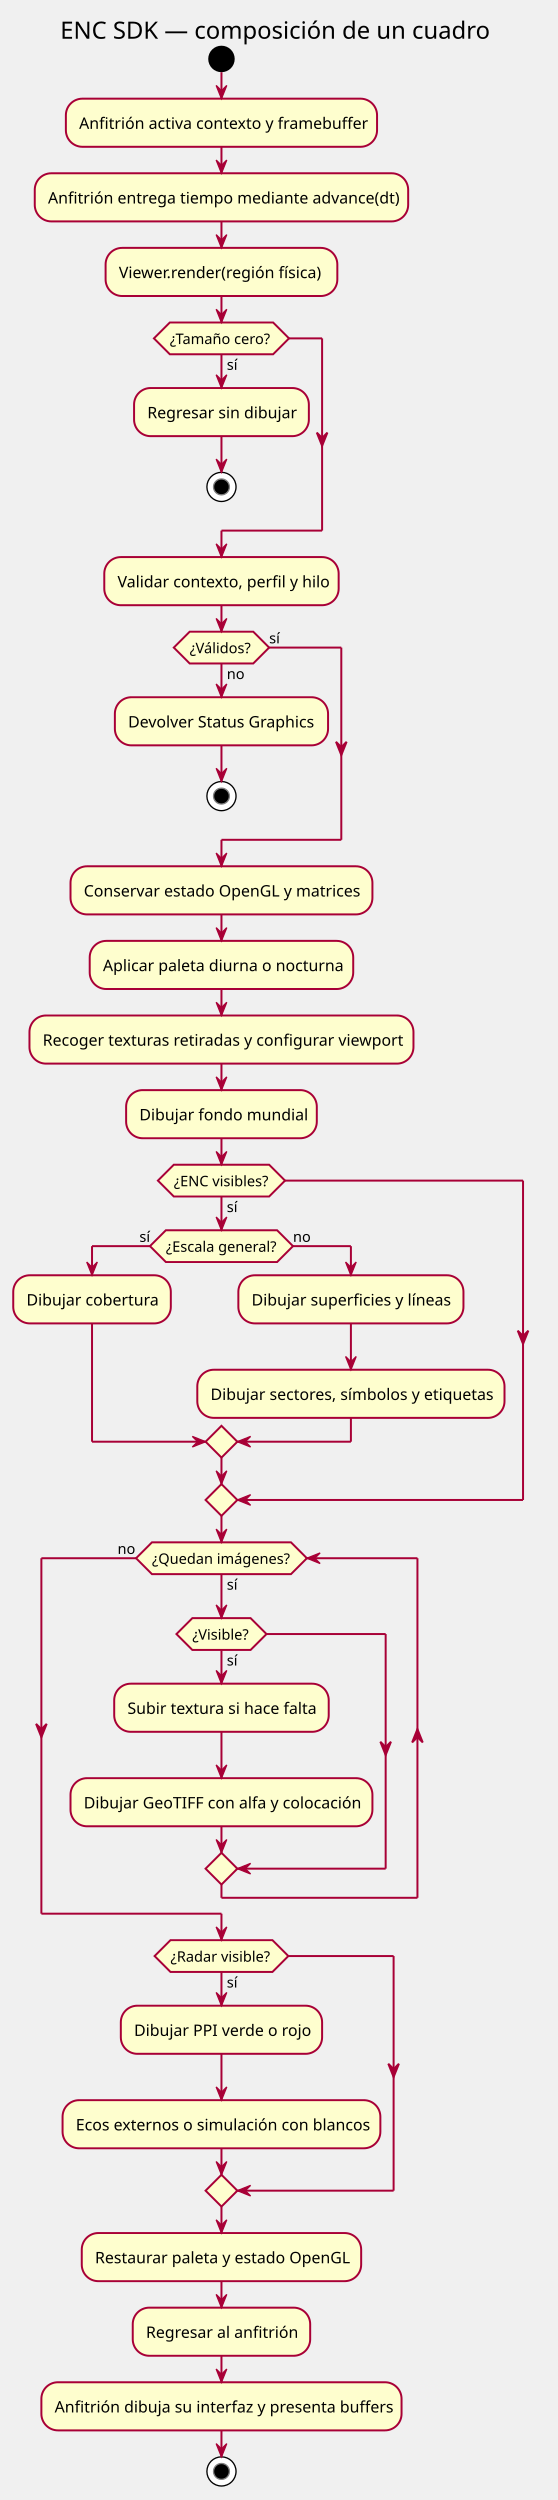
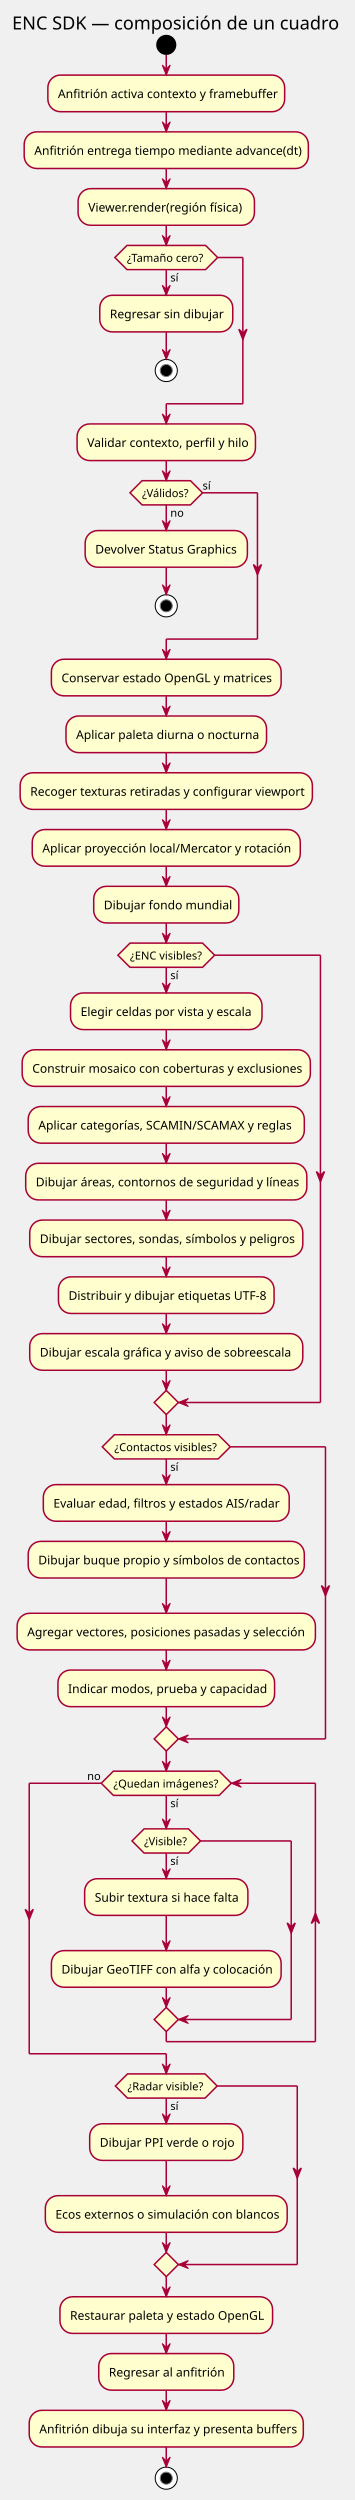
- <svg xmlns="http://www.w3.org/2000/svg" contentScriptType="application/ecmascript" contentStyleType="text/css" height="1888px" preserveAspectRatio="none" style="width:421px;height:1888px;" version="1.1" viewBox="0 0 421 1888" width="421px" zoomAndPan="magnify">
+ <svg xmlns="http://www.w3.org/2000/svg" contentScriptType="application/ecmascript" contentStyleType="text/css" height="2481px" preserveAspectRatio="none" style="width:352px;height:2481px;" version="1.1" viewBox="0 0 352 2481" width="352px" zoomAndPan="magnify">
  <defs />
  <g>
-     <text fill="#000000" font-family="sans-serif" font-size="18" lengthAdjust="spacingAndGlyphs" textLength="328" x="45.5" y="29.242">ENC SDK — composición de un cuadro</text>
-     <ellipse cx="167.25" cy="44.516" fill="#000000" rx="10" ry="10" style="stroke: none; stroke-width: 1.0;" />
-     <rect fill="#FEFECE" height="36.344" rx="12.5" ry="12.5" style="stroke: #A80036; stroke-width: 1.5;" width="235" x="49.75" y="74.516" />
-     <text fill="#000000" font-family="sans-serif" font-size="12" lengthAdjust="spacingAndGlyphs" textLength="215" x="59.75" y="97.344">Anfitrión activa contexto y framebuffer</text>
-     <rect fill="#FEFECE" height="36.344" rx="12.5" ry="12.5" style="stroke: #A80036; stroke-width: 1.5;" width="282" x="26.25" y="130.86" />
-     <text fill="#000000" font-family="sans-serif" font-size="12" lengthAdjust="spacingAndGlyphs" textLength="262" x="36.25" y="153.688">Anfitrión entrega tiempo mediante advance(dt)</text>
-     <rect fill="#FEFECE" height="36.344" rx="12.5" ry="12.5" style="stroke: #A80036; stroke-width: 1.5;" width="175" x="79.75" y="187.204" />
-     <text fill="#000000" font-family="sans-serif" font-size="12" lengthAdjust="spacingAndGlyphs" textLength="155" x="89.75" y="210.032">Viewer.render(región física)</text>
-     <rect fill="#FEFECE" height="36.344" rx="12.5" ry="12.5" style="stroke: #A80036; stroke-width: 1.5;" width="132" x="101.25" y="293.039" />
-     <text fill="#000000" font-family="sans-serif" font-size="12" lengthAdjust="spacingAndGlyphs" textLength="112" x="111.25" y="315.867">Regresar sin dibujar</text>
-     <ellipse cx="167.25" cy="367.711" fill="#FFFFFF" rx="11" ry="11" style="stroke: #000000; stroke-width: 1.0;" />
-     <ellipse cx="167.25" cy="367.711" fill="#000000" rx="6" ry="6" style="stroke: #7F7F7F; stroke-width: 1.0;" />
-     <polygon fill="#FEFECE" points="128.25,243.548,206.25,243.548,218.25,255.548,206.25,267.548,128.25,267.548,116.25,255.548,128.25,243.548" style="stroke: #A80036; stroke-width: 1.5;" />
-     <text fill="#000000" font-family="sans-serif" font-size="11" lengthAdjust="spacingAndGlyphs" textLength="8" x="171.25" y="279.307">sí</text>
-     <text fill="#000000" font-family="sans-serif" font-size="11" lengthAdjust="spacingAndGlyphs" textLength="78" x="128.25" y="259.816">¿Tamaño cero?</text>
-     <rect fill="#FEFECE" height="36.344" rx="12.5" ry="12.5" style="stroke: #A80036; stroke-width: 1.5;" width="177" x="78.75" y="420.711" />
-     <text fill="#000000" font-family="sans-serif" font-size="12" lengthAdjust="spacingAndGlyphs" textLength="157" x="88.75" y="443.539">Validar contexto, perfil y hilo</text>
-     <rect fill="#FEFECE" height="36.344" rx="12.5" ry="12.5" style="stroke: #A80036; stroke-width: 1.5;" width="161" x="86.75" y="526.546" />
-     <text fill="#000000" font-family="sans-serif" font-size="12" lengthAdjust="spacingAndGlyphs" textLength="141" x="96.75" y="549.374">Devolver Status Graphics</text>
-     <ellipse cx="167.25" cy="601.218" fill="#FFFFFF" rx="11" ry="11" style="stroke: #000000; stroke-width: 1.0;" />
-     <ellipse cx="167.25" cy="601.218" fill="#000000" rx="6" ry="6" style="stroke: #7F7F7F; stroke-width: 1.0;" />
-     <polygon fill="#FEFECE" points="143.25,477.055,191.25,477.055,203.25,489.055,191.25,501.055,143.25,501.055,131.25,489.055,143.25,477.055" style="stroke: #A80036; stroke-width: 1.5;" />
-     <text fill="#000000" font-family="sans-serif" font-size="11" lengthAdjust="spacingAndGlyphs" textLength="14" x="171.25" y="512.814">no</text>
-     <text fill="#000000" font-family="sans-serif" font-size="11" lengthAdjust="spacingAndGlyphs" textLength="48" x="143.25" y="493.323">¿Válidos?</text>
-     <text fill="#000000" font-family="sans-serif" font-size="11" lengthAdjust="spacingAndGlyphs" textLength="8" x="203.25" y="485.832">sí</text>
-     <rect fill="#FEFECE" height="36.344" rx="12.5" ry="12.5" style="stroke: #A80036; stroke-width: 1.5;" width="228" x="53.25" y="654.218" />
-     <text fill="#000000" font-family="sans-serif" font-size="12" lengthAdjust="spacingAndGlyphs" textLength="208" x="63.25" y="677.046">Conservar estado OpenGL y matrices</text>
-     <rect fill="#FEFECE" height="36.344" rx="12.5" ry="12.5" style="stroke: #A80036; stroke-width: 1.5;" width="199" x="67.75" y="710.562" />
-     <text fill="#000000" font-family="sans-serif" font-size="12" lengthAdjust="spacingAndGlyphs" textLength="179" x="77.75" y="733.39">Aplicar paleta diurna o nocturna</text>
-     <rect fill="#FEFECE" height="36.344" rx="12.5" ry="12.5" style="stroke: #A80036; stroke-width: 1.5;" width="290" x="22.25" y="766.907" />
-     <text fill="#000000" font-family="sans-serif" font-size="12" lengthAdjust="spacingAndGlyphs" textLength="270" x="32.25" y="789.735">Recoger texturas retiradas y configurar viewport</text>
-     <rect fill="#FEFECE" height="36.344" rx="12.5" ry="12.5" style="stroke: #A80036; stroke-width: 1.5;" width="144" x="95.25" y="823.251" />
-     <text fill="#000000" font-family="sans-serif" font-size="12" lengthAdjust="spacingAndGlyphs" textLength="124" x="105.25" y="846.079">Dibujar fondo mundial</text>
-     <polygon fill="#FEFECE" points="125.25,929.086,209.25,929.086,221.25,941.086,209.25,953.086,125.25,953.086,113.25,941.086,125.25,929.086" style="stroke: #A80036; stroke-width: 1.5;" />
-     <text fill="#000000" font-family="sans-serif" font-size="11" lengthAdjust="spacingAndGlyphs" textLength="84" x="125.25" y="945.354">¿Escala general?</text>
-     <text fill="#000000" font-family="sans-serif" font-size="11" lengthAdjust="spacingAndGlyphs" textLength="8" x="105.25" y="937.863">sí</text>
-     <text fill="#000000" font-family="sans-serif" font-size="11" lengthAdjust="spacingAndGlyphs" textLength="14" x="221.25" y="937.863">no</text>
-     <rect fill="#FEFECE" height="36.344" rx="12.5" ry="12.5" style="stroke: #A80036; stroke-width: 1.5;" width="119" x="10" y="963.086" />
-     <text fill="#000000" font-family="sans-serif" font-size="12" lengthAdjust="spacingAndGlyphs" textLength="99" x="20" y="985.914">Dibujar cobertura</text>
-     <rect fill="#FEFECE" height="36.344" rx="12.5" ry="12.5" style="stroke: #A80036; stroke-width: 1.5;" width="170" x="180" y="963.086" />
-     <text fill="#000000" font-family="sans-serif" font-size="12" lengthAdjust="spacingAndGlyphs" textLength="150" x="190" y="985.914">Dibujar superficies y líneas</text>
-     <rect fill="#FEFECE" height="36.344" rx="12.5" ry="12.5" style="stroke: #A80036; stroke-width: 1.5;" width="232" x="149" y="1034.43" />
-     <text fill="#000000" font-family="sans-serif" font-size="12" lengthAdjust="spacingAndGlyphs" textLength="212" x="159" y="1057.258">Dibujar sectores, símbolos y etiquetas</text>
-     <polygon fill="#FEFECE" points="167.25,1076.774,179.25,1088.774,167.25,1100.774,155.25,1088.774,167.25,1076.774" style="stroke: #A80036; stroke-width: 1.5;" />
-     <polygon fill="#FEFECE" points="131.25,879.595,203.25,879.595,215.25,891.595,203.25,903.595,131.25,903.595,119.25,891.595,131.25,879.595" style="stroke: #A80036; stroke-width: 1.5;" />
-     <text fill="#000000" font-family="sans-serif" font-size="11" lengthAdjust="spacingAndGlyphs" textLength="8" x="171.25" y="915.354">sí</text>
-     <text fill="#000000" font-family="sans-serif" font-size="11" lengthAdjust="spacingAndGlyphs" textLength="72" x="131.25" y="895.863">¿ENC visibles?</text>
-     <polygon fill="#FEFECE" points="167.25,1120.774,179.25,1132.774,167.25,1144.774,155.25,1132.774,167.25,1120.774" style="stroke: #A80036; stroke-width: 1.5;" />
-     <rect fill="#FEFECE" height="36.344" rx="12.5" ry="12.5" style="stroke: #A80036; stroke-width: 1.5;" width="162" x="86.25" y="1271.524" />
-     <text fill="#000000" font-family="sans-serif" font-size="12" lengthAdjust="spacingAndGlyphs" textLength="142" x="96.25" y="1294.352">Subir textura si hace falta</text>
-     <rect fill="#FEFECE" height="36.344" rx="12.5" ry="12.5" style="stroke: #A80036; stroke-width: 1.5;" width="228" x="53.25" y="1342.868" />
-     <text fill="#000000" font-family="sans-serif" font-size="12" lengthAdjust="spacingAndGlyphs" textLength="208" x="63.25" y="1365.696">Dibujar GeoTIFF con alfa y colocación</text>
-     <polygon fill="#FEFECE" points="145.25,1222.033,189.25,1222.033,201.25,1234.033,189.25,1246.033,145.25,1246.033,133.25,1234.033,145.25,1222.033" style="stroke: #A80036; stroke-width: 1.5;" />
-     <text fill="#000000" font-family="sans-serif" font-size="11" lengthAdjust="spacingAndGlyphs" textLength="8" x="171.25" y="1257.792">sí</text>
-     <text fill="#000000" font-family="sans-serif" font-size="11" lengthAdjust="spacingAndGlyphs" textLength="44" x="145.25" y="1238.301">¿Visible?</text>
-     <polygon fill="#FEFECE" points="167.25,1399.212,179.25,1411.212,167.25,1423.212,155.25,1411.212,167.25,1399.212" style="stroke: #A80036; stroke-width: 1.5;" />
-     <polygon fill="#FEFECE" points="114.75,1164.774,219.75,1164.774,231.75,1176.774,219.75,1188.774,114.75,1188.774,102.75,1176.774,114.75,1164.774" style="stroke: #A80036; stroke-width: 1.5;" />
-     <text fill="#000000" font-family="sans-serif" font-size="11" lengthAdjust="spacingAndGlyphs" textLength="8" x="171.25" y="1200.533">sí</text>
-     <text fill="#000000" font-family="sans-serif" font-size="11" lengthAdjust="spacingAndGlyphs" textLength="105" x="114.75" y="1181.042">¿Quedan imágenes?</text>
-     <text fill="#000000" font-family="sans-serif" font-size="11" lengthAdjust="spacingAndGlyphs" textLength="14" x="88.75" y="1173.551">no</text>
-     <rect fill="#FEFECE" height="36.344" rx="12.5" ry="12.5" style="stroke: #A80036; stroke-width: 1.5;" width="152" x="91.25" y="1514.703" />
-     <text fill="#000000" font-family="sans-serif" font-size="12" lengthAdjust="spacingAndGlyphs" textLength="132" x="101.25" y="1537.531">Dibujar PPI verde o rojo</text>
-     <rect fill="#FEFECE" height="36.344" rx="12.5" ry="12.5" style="stroke: #A80036; stroke-width: 1.5;" width="240" x="47.25" y="1586.047" />
-     <text fill="#000000" font-family="sans-serif" font-size="12" lengthAdjust="spacingAndGlyphs" textLength="220" x="57.25" y="1608.875">Ecos externos o simulación con blancos</text>
-     <polygon fill="#FEFECE" points="128.75,1465.212,205.75,1465.212,217.75,1477.212,205.75,1489.212,128.75,1489.212,116.75,1477.212,128.75,1465.212" style="stroke: #A80036; stroke-width: 1.5;" />
-     <text fill="#000000" font-family="sans-serif" font-size="11" lengthAdjust="spacingAndGlyphs" textLength="8" x="171.25" y="1500.971">sí</text>
-     <text fill="#000000" font-family="sans-serif" font-size="11" lengthAdjust="spacingAndGlyphs" textLength="77" x="128.75" y="1481.48">¿Radar visible?</text>
-     <polygon fill="#FEFECE" points="167.25,1642.391,179.25,1654.391,167.25,1666.391,155.25,1654.391,167.25,1642.391" style="stroke: #A80036; stroke-width: 1.5;" />
-     <rect fill="#FEFECE" height="36.344" rx="12.5" ry="12.5" style="stroke: #A80036; stroke-width: 1.5;" width="211" x="61.75" y="1686.391" />
-     <text fill="#000000" font-family="sans-serif" font-size="12" lengthAdjust="spacingAndGlyphs" textLength="191" x="71.75" y="1709.219">Restaurar paleta y estado OpenGL</text>
-     <rect fill="#FEFECE" height="36.344" rx="12.5" ry="12.5" style="stroke: #A80036; stroke-width: 1.5;" width="134" x="100.25" y="1742.735" />
-     <text fill="#000000" font-family="sans-serif" font-size="12" lengthAdjust="spacingAndGlyphs" textLength="114" x="110.25" y="1765.563">Regresar al anfitrión</text>
-     <rect fill="#FEFECE" height="36.344" rx="12.5" ry="12.5" style="stroke: #A80036; stroke-width: 1.5;" width="272" x="31.25" y="1799.079" />
-     <text fill="#000000" font-family="sans-serif" font-size="12" lengthAdjust="spacingAndGlyphs" textLength="252" x="41.25" y="1821.908">Anfitrión dibuja su interfaz y presenta buffers</text>
-     <ellipse cx="167.25" cy="1866.424" fill="#FFFFFF" rx="11" ry="11" style="stroke: #000000; stroke-width: 1.0;" />
-     <ellipse cx="167.25" cy="1866.424" fill="#000000" rx="6" ry="6" style="stroke: #7F7F7F; stroke-width: 1.0;" />
-     <line style="stroke: #A80036; stroke-width: 1.5;" x1="167.25" x2="167.25" y1="54.516" y2="74.516" />
-     <polygon fill="#A80036" points="163.25,64.516,167.25,74.516,171.25,64.516,167.25,68.516" style="stroke: #A80036; stroke-width: 1.0;" />
-     <line style="stroke: #A80036; stroke-width: 1.5;" x1="167.25" x2="167.25" y1="110.86" y2="130.86" />
-     <polygon fill="#A80036" points="163.25,120.86,167.25,130.86,171.25,120.86,167.25,124.86" style="stroke: #A80036; stroke-width: 1.0;" />
-     <line style="stroke: #A80036; stroke-width: 1.5;" x1="167.25" x2="167.25" y1="167.204" y2="187.204" />
-     <polygon fill="#A80036" points="163.25,177.204,167.25,187.204,171.25,177.204,167.25,181.204" style="stroke: #A80036; stroke-width: 1.0;" />
-     <line style="stroke: #A80036; stroke-width: 1.5;" x1="167.25" x2="167.25" y1="329.383" y2="356.711" />
-     <polygon fill="#A80036" points="163.25,346.711,167.25,356.711,171.25,346.711,167.25,350.711" style="stroke: #A80036; stroke-width: 1.0;" />
-     <line style="stroke: #A80036; stroke-width: 1.5;" x1="167.25" x2="167.25" y1="267.548" y2="293.039" />
-     <polygon fill="#A80036" points="163.25,283.039,167.25,293.039,171.25,283.039,167.25,287.039" style="stroke: #A80036; stroke-width: 1.0;" />
-     <line style="stroke: #A80036; stroke-width: 1.5;" x1="218.25" x2="243.25" y1="255.548" y2="255.548" />
-     <polygon fill="#A80036" points="239.25,326.711,243.25,336.711,247.25,326.711,243.25,330.711" style="stroke: #A80036; stroke-width: 1.5;" />
-     <line style="stroke: #A80036; stroke-width: 1.5;" x1="243.25" x2="243.25" y1="255.548" y2="400.711" />
-     <line style="stroke: #A80036; stroke-width: 1.5;" x1="243.25" x2="167.25" y1="400.711" y2="400.711" />
-     <line style="stroke: #A80036; stroke-width: 1.5;" x1="167.25" x2="167.25" y1="400.711" y2="420.711" />
-     <polygon fill="#A80036" points="163.25,410.711,167.25,420.711,171.25,410.711,167.25,414.711" style="stroke: #A80036; stroke-width: 1.0;" />
-     <line style="stroke: #A80036; stroke-width: 1.5;" x1="167.25" x2="167.25" y1="223.548" y2="243.548" />
-     <polygon fill="#A80036" points="163.25,233.548,167.25,243.548,171.25,233.548,167.25,237.548" style="stroke: #A80036; stroke-width: 1.0;" />
-     <line style="stroke: #A80036; stroke-width: 1.5;" x1="167.25" x2="167.25" y1="562.89" y2="590.218" />
-     <polygon fill="#A80036" points="163.25,580.218,167.25,590.218,171.25,580.218,167.25,584.218" style="stroke: #A80036; stroke-width: 1.0;" />
-     <line style="stroke: #A80036; stroke-width: 1.5;" x1="167.25" x2="167.25" y1="501.055" y2="526.546" />
-     <polygon fill="#A80036" points="163.25,516.546,167.25,526.546,171.25,516.546,167.25,520.546" style="stroke: #A80036; stroke-width: 1.0;" />
-     <line style="stroke: #A80036; stroke-width: 1.5;" x1="203.25" x2="257.75" y1="489.055" y2="489.055" />
-     <polygon fill="#A80036" points="253.75,560.218,257.75,570.218,261.75,560.218,257.75,564.218" style="stroke: #A80036; stroke-width: 1.5;" />
-     <line style="stroke: #A80036; stroke-width: 1.5;" x1="257.75" x2="257.75" y1="489.055" y2="634.218" />
-     <line style="stroke: #A80036; stroke-width: 1.5;" x1="257.75" x2="167.25" y1="634.218" y2="634.218" />
-     <line style="stroke: #A80036; stroke-width: 1.5;" x1="167.25" x2="167.25" y1="634.218" y2="654.218" />
-     <polygon fill="#A80036" points="163.25,644.218,167.25,654.218,171.25,644.218,167.25,648.218" style="stroke: #A80036; stroke-width: 1.0;" />
-     <line style="stroke: #A80036; stroke-width: 1.5;" x1="167.25" x2="167.25" y1="457.055" y2="477.055" />
-     <polygon fill="#A80036" points="163.25,467.055,167.25,477.055,171.25,467.055,167.25,471.055" style="stroke: #A80036; stroke-width: 1.0;" />
-     <line style="stroke: #A80036; stroke-width: 1.5;" x1="167.25" x2="167.25" y1="690.562" y2="710.562" />
-     <polygon fill="#A80036" points="163.25,700.562,167.25,710.562,171.25,700.562,167.25,704.562" style="stroke: #A80036; stroke-width: 1.0;" />
-     <line style="stroke: #A80036; stroke-width: 1.5;" x1="167.25" x2="167.25" y1="746.907" y2="766.907" />
-     <polygon fill="#A80036" points="163.25,756.907,167.25,766.907,171.25,756.907,167.25,760.907" style="stroke: #A80036; stroke-width: 1.0;" />
-     <line style="stroke: #A80036; stroke-width: 1.5;" x1="167.25" x2="167.25" y1="803.251" y2="823.251" />
-     <polygon fill="#A80036" points="163.25,813.251,167.25,823.251,171.25,813.251,167.25,817.251" style="stroke: #A80036; stroke-width: 1.0;" />
-     <line style="stroke: #A80036; stroke-width: 1.5;" x1="265" x2="265" y1="999.43" y2="1034.43" />
-     <polygon fill="#A80036" points="261,1024.43,265,1034.43,269,1024.43,265,1028.43" style="stroke: #A80036; stroke-width: 1.0;" />
-     <line style="stroke: #A80036; stroke-width: 1.5;" x1="113.25" x2="69.5" y1="941.086" y2="941.086" />
-     <line style="stroke: #A80036; stroke-width: 1.5;" x1="69.5" x2="69.5" y1="941.086" y2="963.086" />
-     <polygon fill="#A80036" points="65.5,953.086,69.5,963.086,73.5,953.086,69.5,957.086" style="stroke: #A80036; stroke-width: 1.0;" />
-     <line style="stroke: #A80036; stroke-width: 1.5;" x1="221.25" x2="265" y1="941.086" y2="941.086" />
-     <line style="stroke: #A80036; stroke-width: 1.5;" x1="265" x2="265" y1="941.086" y2="963.086" />
-     <polygon fill="#A80036" points="261,953.086,265,963.086,269,953.086,265,957.086" style="stroke: #A80036; stroke-width: 1.0;" />
-     <line style="stroke: #A80036; stroke-width: 1.5;" x1="69.5" x2="69.5" y1="999.43" y2="1088.774" />
-     <line style="stroke: #A80036; stroke-width: 1.5;" x1="69.5" x2="155.25" y1="1088.774" y2="1088.774" />
-     <polygon fill="#A80036" points="145.25,1084.774,155.25,1088.774,145.25,1092.774,149.25,1088.774" style="stroke: #A80036; stroke-width: 1.0;" />
-     <line style="stroke: #A80036; stroke-width: 1.5;" x1="265" x2="265" y1="1070.774" y2="1088.774" />
-     <line style="stroke: #A80036; stroke-width: 1.5;" x1="265" x2="179.25" y1="1088.774" y2="1088.774" />
-     <polygon fill="#A80036" points="189.25,1084.774,179.25,1088.774,189.25,1092.774,185.25,1088.774" style="stroke: #A80036; stroke-width: 1.0;" />
-     <line style="stroke: #A80036; stroke-width: 1.5;" x1="167.25" x2="167.25" y1="903.595" y2="929.086" />
-     <polygon fill="#A80036" points="163.25,919.086,167.25,929.086,171.25,919.086,167.25,923.086" style="stroke: #A80036; stroke-width: 1.0;" />
-     <line style="stroke: #A80036; stroke-width: 1.5;" x1="215.25" x2="395" y1="891.595" y2="891.595" />
-     <polygon fill="#A80036" points="391,1004.93,395,1014.93,399,1004.93,395,1008.93" style="stroke: #A80036; stroke-width: 1.5;" />
-     <line style="stroke: #A80036; stroke-width: 1.5;" x1="395" x2="395" y1="891.595" y2="1132.774" />
-     <line style="stroke: #A80036; stroke-width: 1.5;" x1="395" x2="179.25" y1="1132.774" y2="1132.774" />
-     <polygon fill="#A80036" points="189.25,1128.774,179.25,1132.774,189.25,1136.774,185.25,1132.774" style="stroke: #A80036; stroke-width: 1.0;" />
-     <line style="stroke: #A80036; stroke-width: 1.5;" x1="167.25" x2="167.25" y1="1100.774" y2="1120.774" />
-     <polygon fill="#A80036" points="163.25,1110.774,167.25,1120.774,171.25,1110.774,167.25,1114.774" style="stroke: #A80036; stroke-width: 1.0;" />
-     <line style="stroke: #A80036; stroke-width: 1.5;" x1="167.25" x2="167.25" y1="859.595" y2="879.595" />
-     <polygon fill="#A80036" points="163.25,869.595,167.25,879.595,171.25,869.595,167.25,873.595" style="stroke: #A80036; stroke-width: 1.0;" />
-     <line style="stroke: #A80036; stroke-width: 1.5;" x1="167.25" x2="167.25" y1="1307.868" y2="1342.868" />
-     <polygon fill="#A80036" points="163.25,1332.868,167.25,1342.868,171.25,1332.868,167.25,1336.868" style="stroke: #A80036; stroke-width: 1.0;" />
-     <line style="stroke: #A80036; stroke-width: 1.5;" x1="167.25" x2="167.25" y1="1246.033" y2="1271.524" />
-     <polygon fill="#A80036" points="163.25,1261.524,167.25,1271.524,171.25,1261.524,167.25,1265.524" style="stroke: #A80036; stroke-width: 1.0;" />
-     <line style="stroke: #A80036; stroke-width: 1.5;" x1="201.25" x2="291.25" y1="1234.033" y2="1234.033" />
-     <polygon fill="#A80036" points="287.25,1315.368,291.25,1325.368,295.25,1315.368,291.25,1319.368" style="stroke: #A80036; stroke-width: 1.5;" />
-     <line style="stroke: #A80036; stroke-width: 1.5;" x1="291.25" x2="291.25" y1="1234.033" y2="1411.212" />
-     <line style="stroke: #A80036; stroke-width: 1.5;" x1="291.25" x2="179.25" y1="1411.212" y2="1411.212" />
-     <polygon fill="#A80036" points="189.25,1407.212,179.25,1411.212,189.25,1415.212,185.25,1411.212" style="stroke: #A80036; stroke-width: 1.0;" />
-     <line style="stroke: #A80036; stroke-width: 1.5;" x1="167.25" x2="167.25" y1="1379.212" y2="1399.212" />
-     <polygon fill="#A80036" points="163.25,1389.212,167.25,1399.212,171.25,1389.212,167.25,1393.212" style="stroke: #A80036; stroke-width: 1.0;" />
-     <line style="stroke: #A80036; stroke-width: 1.5;" x1="167.25" x2="167.25" y1="1188.774" y2="1222.033" />
-     <polygon fill="#A80036" points="163.25,1212.033,167.25,1222.033,171.25,1212.033,167.25,1216.033" style="stroke: #A80036; stroke-width: 1.0;" />
-     <line style="stroke: #A80036; stroke-width: 1.5;" x1="167.25" x2="167.25" y1="1423.212" y2="1433.212" />
-     <line style="stroke: #A80036; stroke-width: 1.5;" x1="167.25" x2="315.25" y1="1433.212" y2="1433.212" />
-     <polygon fill="#A80036" points="311.25,1315.877,315.25,1305.877,319.25,1315.877,315.25,1311.877" style="stroke: #A80036; stroke-width: 1.5;" />
-     <line style="stroke: #A80036; stroke-width: 1.5;" x1="315.25" x2="315.25" y1="1176.774" y2="1433.212" />
-     <line style="stroke: #A80036; stroke-width: 1.5;" x1="315.25" x2="231.75" y1="1176.774" y2="1176.774" />
-     <polygon fill="#A80036" points="241.75,1172.774,231.75,1176.774,241.75,1180.774,237.75,1176.774" style="stroke: #A80036; stroke-width: 1.0;" />
-     <line style="stroke: #A80036; stroke-width: 1.5;" x1="102.75" x2="31.25" y1="1176.774" y2="1176.774" />
-     <polygon fill="#A80036" points="27.25,1301.877,31.25,1311.877,35.25,1301.877,31.25,1305.877" style="stroke: #A80036; stroke-width: 1.5;" />
-     <line style="stroke: #A80036; stroke-width: 1.5;" x1="31.25" x2="31.25" y1="1176.774" y2="1445.212" />
-     <line style="stroke: #A80036; stroke-width: 1.5;" x1="31.25" x2="167.25" y1="1445.212" y2="1445.212" />
-     <line style="stroke: #A80036; stroke-width: 1.5;" x1="167.25" x2="167.25" y1="1445.212" y2="1465.212" />
-     <polygon fill="#A80036" points="163.25,1455.212,167.25,1465.212,171.25,1455.212,167.25,1459.212" style="stroke: #A80036; stroke-width: 1.0;" />
-     <line style="stroke: #A80036; stroke-width: 1.5;" x1="167.25" x2="167.25" y1="1144.774" y2="1164.774" />
-     <polygon fill="#A80036" points="163.25,1154.774,167.25,1164.774,171.25,1154.774,167.25,1158.774" style="stroke: #A80036; stroke-width: 1.0;" />
-     <line style="stroke: #A80036; stroke-width: 1.5;" x1="167.25" x2="167.25" y1="1551.047" y2="1586.047" />
-     <polygon fill="#A80036" points="163.25,1576.047,167.25,1586.047,171.25,1576.047,167.25,1580.047" style="stroke: #A80036; stroke-width: 1.0;" />
-     <line style="stroke: #A80036; stroke-width: 1.5;" x1="167.25" x2="167.25" y1="1489.212" y2="1514.703" />
-     <polygon fill="#A80036" points="163.25,1504.703,167.25,1514.703,171.25,1504.703,167.25,1508.703" style="stroke: #A80036; stroke-width: 1.0;" />
-     <line style="stroke: #A80036; stroke-width: 1.5;" x1="217.75" x2="297.25" y1="1477.212" y2="1477.212" />
-     <polygon fill="#A80036" points="293.25,1558.547,297.25,1568.547,301.25,1558.547,297.25,1562.547" style="stroke: #A80036; stroke-width: 1.5;" />
-     <line style="stroke: #A80036; stroke-width: 1.5;" x1="297.25" x2="297.25" y1="1477.212" y2="1654.391" />
-     <line style="stroke: #A80036; stroke-width: 1.5;" x1="297.25" x2="179.25" y1="1654.391" y2="1654.391" />
-     <polygon fill="#A80036" points="189.25,1650.391,179.25,1654.391,189.25,1658.391,185.25,1654.391" style="stroke: #A80036; stroke-width: 1.0;" />
-     <line style="stroke: #A80036; stroke-width: 1.5;" x1="167.25" x2="167.25" y1="1622.391" y2="1642.391" />
-     <polygon fill="#A80036" points="163.25,1632.391,167.25,1642.391,171.25,1632.391,167.25,1636.391" style="stroke: #A80036; stroke-width: 1.0;" />
-     <line style="stroke: #A80036; stroke-width: 1.5;" x1="167.25" x2="167.25" y1="1666.391" y2="1686.391" />
-     <polygon fill="#A80036" points="163.25,1676.391,167.25,1686.391,171.25,1676.391,167.25,1680.391" style="stroke: #A80036; stroke-width: 1.0;" />
-     <line style="stroke: #A80036; stroke-width: 1.5;" x1="167.25" x2="167.25" y1="1722.735" y2="1742.735" />
-     <polygon fill="#A80036" points="163.25,1732.735,167.25,1742.735,171.25,1732.735,167.25,1736.735" style="stroke: #A80036; stroke-width: 1.0;" />
-     <line style="stroke: #A80036; stroke-width: 1.5;" x1="167.25" x2="167.25" y1="1779.079" y2="1799.079" />
-     <polygon fill="#A80036" points="163.25,1789.079,167.25,1799.079,171.25,1789.079,167.25,1793.079" style="stroke: #A80036; stroke-width: 1.0;" />
-     <line style="stroke: #A80036; stroke-width: 1.5;" x1="167.25" x2="167.25" y1="1835.424" y2="1855.424" />
-     <polygon fill="#A80036" points="163.25,1845.424,167.25,1855.424,171.25,1845.424,167.25,1849.424" style="stroke: #A80036; stroke-width: 1.0;" />
+     <text fill="#000000" font-family="sans-serif" font-size="18" lengthAdjust="spacingAndGlyphs" textLength="328" x="12" y="29.242">ENC SDK — composición de un cuadro</text>
+     <ellipse cx="165" cy="44.516" fill="#000000" rx="10" ry="10" style="stroke: none; stroke-width: 1.0;" />
+     <rect fill="#FEFECE" height="36.344" rx="12.5" ry="12.5" style="stroke: #A80036; stroke-width: 1.5;" width="235" x="47.5" y="74.516" />
+     <text fill="#000000" font-family="sans-serif" font-size="12" lengthAdjust="spacingAndGlyphs" textLength="215" x="57.5" y="97.344">Anfitrión activa contexto y framebuffer</text>
+     <rect fill="#FEFECE" height="36.344" rx="12.5" ry="12.5" style="stroke: #A80036; stroke-width: 1.5;" width="282" x="24" y="130.86" />
+     <text fill="#000000" font-family="sans-serif" font-size="12" lengthAdjust="spacingAndGlyphs" textLength="262" x="34" y="153.688">Anfitrión entrega tiempo mediante advance(dt)</text>
+     <rect fill="#FEFECE" height="36.344" rx="12.5" ry="12.5" style="stroke: #A80036; stroke-width: 1.5;" width="175" x="77.5" y="187.204" />
+     <text fill="#000000" font-family="sans-serif" font-size="12" lengthAdjust="spacingAndGlyphs" textLength="155" x="87.5" y="210.032">Viewer.render(región física)</text>
+     <rect fill="#FEFECE" height="36.344" rx="12.5" ry="12.5" style="stroke: #A80036; stroke-width: 1.5;" width="132" x="99" y="293.039" />
+     <text fill="#000000" font-family="sans-serif" font-size="12" lengthAdjust="spacingAndGlyphs" textLength="112" x="109" y="315.867">Regresar sin dibujar</text>
+     <ellipse cx="165" cy="367.711" fill="#FFFFFF" rx="11" ry="11" style="stroke: #000000; stroke-width: 1.0;" />
+     <ellipse cx="165" cy="367.711" fill="#000000" rx="6" ry="6" style="stroke: #7F7F7F; stroke-width: 1.0;" />
+     <polygon fill="#FEFECE" points="126,243.548,204,243.548,216,255.548,204,267.548,126,267.548,114,255.548,126,243.548" style="stroke: #A80036; stroke-width: 1.5;" />
+     <text fill="#000000" font-family="sans-serif" font-size="11" lengthAdjust="spacingAndGlyphs" textLength="8" x="169" y="279.307">sí</text>
+     <text fill="#000000" font-family="sans-serif" font-size="11" lengthAdjust="spacingAndGlyphs" textLength="78" x="126" y="259.816">¿Tamaño cero?</text>
+     <rect fill="#FEFECE" height="36.344" rx="12.5" ry="12.5" style="stroke: #A80036; stroke-width: 1.5;" width="177" x="76.5" y="420.711" />
+     <text fill="#000000" font-family="sans-serif" font-size="12" lengthAdjust="spacingAndGlyphs" textLength="157" x="86.5" y="443.539">Validar contexto, perfil y hilo</text>
+     <rect fill="#FEFECE" height="36.344" rx="12.5" ry="12.5" style="stroke: #A80036; stroke-width: 1.5;" width="161" x="84.5" y="526.546" />
+     <text fill="#000000" font-family="sans-serif" font-size="12" lengthAdjust="spacingAndGlyphs" textLength="141" x="94.5" y="549.374">Devolver Status Graphics</text>
+     <ellipse cx="165" cy="601.218" fill="#FFFFFF" rx="11" ry="11" style="stroke: #000000; stroke-width: 1.0;" />
+     <ellipse cx="165" cy="601.218" fill="#000000" rx="6" ry="6" style="stroke: #7F7F7F; stroke-width: 1.0;" />
+     <polygon fill="#FEFECE" points="141,477.055,189,477.055,201,489.055,189,501.055,141,501.055,129,489.055,141,477.055" style="stroke: #A80036; stroke-width: 1.5;" />
+     <text fill="#000000" font-family="sans-serif" font-size="11" lengthAdjust="spacingAndGlyphs" textLength="14" x="169" y="512.814">no</text>
+     <text fill="#000000" font-family="sans-serif" font-size="11" lengthAdjust="spacingAndGlyphs" textLength="48" x="141" y="493.323">¿Válidos?</text>
+     <text fill="#000000" font-family="sans-serif" font-size="11" lengthAdjust="spacingAndGlyphs" textLength="8" x="201" y="485.832">sí</text>
+     <rect fill="#FEFECE" height="36.344" rx="12.5" ry="12.5" style="stroke: #A80036; stroke-width: 1.5;" width="228" x="51" y="654.218" />
+     <text fill="#000000" font-family="sans-serif" font-size="12" lengthAdjust="spacingAndGlyphs" textLength="208" x="61" y="677.046">Conservar estado OpenGL y matrices</text>
+     <rect fill="#FEFECE" height="36.344" rx="12.5" ry="12.5" style="stroke: #A80036; stroke-width: 1.5;" width="199" x="65.5" y="710.562" />
+     <text fill="#000000" font-family="sans-serif" font-size="12" lengthAdjust="spacingAndGlyphs" textLength="179" x="75.5" y="733.39">Aplicar paleta diurna o nocturna</text>
+     <rect fill="#FEFECE" height="36.344" rx="12.5" ry="12.5" style="stroke: #A80036; stroke-width: 1.5;" width="290" x="20" y="766.907" />
+     <text fill="#000000" font-family="sans-serif" font-size="12" lengthAdjust="spacingAndGlyphs" textLength="270" x="30" y="789.735">Recoger texturas retiradas y configurar viewport</text>
+     <rect fill="#FEFECE" height="36.344" rx="12.5" ry="12.5" style="stroke: #A80036; stroke-width: 1.5;" width="266" x="32" y="823.251" />
+     <text fill="#000000" font-family="sans-serif" font-size="12" lengthAdjust="spacingAndGlyphs" textLength="246" x="42" y="846.079">Aplicar proyección local/Mercator y rotación</text>
+     <rect fill="#FEFECE" height="36.344" rx="12.5" ry="12.5" style="stroke: #A80036; stroke-width: 1.5;" width="144" x="93" y="879.595" />
+     <text fill="#000000" font-family="sans-serif" font-size="12" lengthAdjust="spacingAndGlyphs" textLength="124" x="103" y="902.423">Dibujar fondo mundial</text>
+     <rect fill="#FEFECE" height="36.344" rx="12.5" ry="12.5" style="stroke: #A80036; stroke-width: 1.5;" width="190" x="70" y="985.43" />
+     <text fill="#000000" font-family="sans-serif" font-size="12" lengthAdjust="spacingAndGlyphs" textLength="170" x="80" y="1008.258">Elegir celdas por vista y escala</text>
+     <rect fill="#FEFECE" height="36.344" rx="12.5" ry="12.5" style="stroke: #A80036; stroke-width: 1.5;" width="286" x="22" y="1041.774" />
+     <text fill="#000000" font-family="sans-serif" font-size="12" lengthAdjust="spacingAndGlyphs" textLength="266" x="32" y="1064.602">Construir mosaico con coberturas y exclusiones</text>
+     <rect fill="#FEFECE" height="36.344" rx="12.5" ry="12.5" style="stroke: #A80036; stroke-width: 1.5;" width="274" x="28" y="1098.118" />
+     <text fill="#000000" font-family="sans-serif" font-size="12" lengthAdjust="spacingAndGlyphs" textLength="254" x="38" y="1120.946">Aplicar categorías, SCAMIN/SCAMAX y reglas</text>
+     <rect fill="#FEFECE" height="36.344" rx="12.5" ry="12.5" style="stroke: #A80036; stroke-width: 1.5;" width="279" x="25.5" y="1154.462" />
+     <text fill="#000000" font-family="sans-serif" font-size="12" lengthAdjust="spacingAndGlyphs" textLength="259" x="35.5" y="1177.29">Dibujar áreas, contornos de seguridad y líneas</text>
+     <rect fill="#FEFECE" height="36.344" rx="12.5" ry="12.5" style="stroke: #A80036; stroke-width: 1.5;" width="271" x="29.5" y="1210.806" />
+     <text fill="#000000" font-family="sans-serif" font-size="12" lengthAdjust="spacingAndGlyphs" textLength="251" x="39.5" y="1233.634">Dibujar sectores, sondas, símbolos y peligros</text>
+     <rect fill="#FEFECE" height="36.344" rx="12.5" ry="12.5" style="stroke: #A80036; stroke-width: 1.5;" width="214" x="58" y="1267.15" />
+     <text fill="#000000" font-family="sans-serif" font-size="12" lengthAdjust="spacingAndGlyphs" textLength="194" x="68" y="1289.978">Distribuir y dibujar etiquetas UTF-8</text>
+     <rect fill="#FEFECE" height="36.344" rx="12.5" ry="12.5" style="stroke: #A80036; stroke-width: 1.5;" width="271" x="29.5" y="1323.495" />
+     <text fill="#000000" font-family="sans-serif" font-size="12" lengthAdjust="spacingAndGlyphs" textLength="251" x="39.5" y="1346.323">Dibujar escala gráfica y aviso de sobreescala</text>
+     <polygon fill="#FEFECE" points="129,935.939,201,935.939,213,947.939,201,959.939,129,959.939,117,947.939,129,935.939" style="stroke: #A80036; stroke-width: 1.5;" />
+     <text fill="#000000" font-family="sans-serif" font-size="11" lengthAdjust="spacingAndGlyphs" textLength="8" x="169" y="971.698">sí</text>
+     <text fill="#000000" font-family="sans-serif" font-size="11" lengthAdjust="spacingAndGlyphs" textLength="72" x="129" y="952.207">¿ENC visibles?</text>
+     <polygon fill="#FEFECE" points="165,1379.839,177,1391.839,165,1403.839,153,1391.839,165,1379.839" style="stroke: #A80036; stroke-width: 1.5;" />
+     <rect fill="#FEFECE" height="36.344" rx="12.5" ry="12.5" style="stroke: #A80036; stroke-width: 1.5;" width="244" x="43" y="1473.33" />
+     <text fill="#000000" font-family="sans-serif" font-size="12" lengthAdjust="spacingAndGlyphs" textLength="224" x="53" y="1496.158">Evaluar edad, filtros y estados AIS/radar</text>
+     <rect fill="#FEFECE" height="36.344" rx="12.5" ry="12.5" style="stroke: #A80036; stroke-width: 1.5;" width="274" x="28" y="1529.674" />
+     <text fill="#000000" font-family="sans-serif" font-size="12" lengthAdjust="spacingAndGlyphs" textLength="254" x="38" y="1552.502">Dibujar buque propio y símbolos de contactos</text>
+     <rect fill="#FEFECE" height="36.344" rx="12.5" ry="12.5" style="stroke: #A80036; stroke-width: 1.5;" width="296" x="17" y="1601.018" />
+     <text fill="#000000" font-family="sans-serif" font-size="12" lengthAdjust="spacingAndGlyphs" textLength="276" x="27" y="1623.846">Agregar vectores, posiciones pasadas y selección</text>
+     <rect fill="#FEFECE" height="36.344" rx="12.5" ry="12.5" style="stroke: #A80036; stroke-width: 1.5;" width="215" x="57.5" y="1657.362" />
+     <text fill="#000000" font-family="sans-serif" font-size="12" lengthAdjust="spacingAndGlyphs" textLength="195" x="67.5" y="1680.19">Indicar modos, prueba y capacidad</text>
+     <polygon fill="#FEFECE" points="113.5,1423.839,216.5,1423.839,228.5,1435.839,216.5,1447.839,113.5,1447.839,101.5,1435.839,113.5,1423.839" style="stroke: #A80036; stroke-width: 1.5;" />
+     <text fill="#000000" font-family="sans-serif" font-size="11" lengthAdjust="spacingAndGlyphs" textLength="8" x="169" y="1459.598">sí</text>
+     <text fill="#000000" font-family="sans-serif" font-size="11" lengthAdjust="spacingAndGlyphs" textLength="103" x="113.5" y="1440.107">¿Contactos visibles?</text>
+     <polygon fill="#FEFECE" points="165,1713.706,177,1725.706,165,1737.706,153,1725.706,165,1713.706" style="stroke: #A80036; stroke-width: 1.5;" />
+     <rect fill="#FEFECE" height="36.344" rx="12.5" ry="12.5" style="stroke: #A80036; stroke-width: 1.5;" width="162" x="84" y="1864.456" />
+     <text fill="#000000" font-family="sans-serif" font-size="12" lengthAdjust="spacingAndGlyphs" textLength="142" x="94" y="1887.284">Subir textura si hace falta</text>
+     <rect fill="#FEFECE" height="36.344" rx="12.5" ry="12.5" style="stroke: #A80036; stroke-width: 1.5;" width="228" x="51" y="1935.8" />
+     <text fill="#000000" font-family="sans-serif" font-size="12" lengthAdjust="spacingAndGlyphs" textLength="208" x="61" y="1958.628">Dibujar GeoTIFF con alfa y colocación</text>
+     <polygon fill="#FEFECE" points="143,1814.965,187,1814.965,199,1826.965,187,1838.965,143,1838.965,131,1826.965,143,1814.965" style="stroke: #A80036; stroke-width: 1.5;" />
+     <text fill="#000000" font-family="sans-serif" font-size="11" lengthAdjust="spacingAndGlyphs" textLength="8" x="169" y="1850.724">sí</text>
+     <text fill="#000000" font-family="sans-serif" font-size="11" lengthAdjust="spacingAndGlyphs" textLength="44" x="143" y="1831.233">¿Visible?</text>
+     <polygon fill="#FEFECE" points="165,1992.144,177,2004.144,165,2016.144,153,2004.144,165,1992.144" style="stroke: #A80036; stroke-width: 1.5;" />
+     <polygon fill="#FEFECE" points="112.5,1757.706,217.5,1757.706,229.5,1769.706,217.5,1781.706,112.5,1781.706,100.5,1769.706,112.5,1757.706" style="stroke: #A80036; stroke-width: 1.5;" />
+     <text fill="#000000" font-family="sans-serif" font-size="11" lengthAdjust="spacingAndGlyphs" textLength="8" x="169" y="1793.465">sí</text>
+     <text fill="#000000" font-family="sans-serif" font-size="11" lengthAdjust="spacingAndGlyphs" textLength="105" x="112.5" y="1773.974">¿Quedan imágenes?</text>
+     <text fill="#000000" font-family="sans-serif" font-size="11" lengthAdjust="spacingAndGlyphs" textLength="14" x="86.5" y="1766.483">no</text>
+     <rect fill="#FEFECE" height="36.344" rx="12.5" ry="12.5" style="stroke: #A80036; stroke-width: 1.5;" width="152" x="89" y="2107.635" />
+     <text fill="#000000" font-family="sans-serif" font-size="12" lengthAdjust="spacingAndGlyphs" textLength="132" x="99" y="2130.463">Dibujar PPI verde o rojo</text>
+     <rect fill="#FEFECE" height="36.344" rx="12.5" ry="12.5" style="stroke: #A80036; stroke-width: 1.5;" width="240" x="45" y="2178.979" />
+     <text fill="#000000" font-family="sans-serif" font-size="12" lengthAdjust="spacingAndGlyphs" textLength="220" x="55" y="2201.807">Ecos externos o simulación con blancos</text>
+     <polygon fill="#FEFECE" points="126.5,2058.144,203.5,2058.144,215.5,2070.144,203.5,2082.144,126.5,2082.144,114.5,2070.144,126.5,2058.144" style="stroke: #A80036; stroke-width: 1.5;" />
+     <text fill="#000000" font-family="sans-serif" font-size="11" lengthAdjust="spacingAndGlyphs" textLength="8" x="169" y="2093.903">sí</text>
+     <text fill="#000000" font-family="sans-serif" font-size="11" lengthAdjust="spacingAndGlyphs" textLength="77" x="126.5" y="2074.412">¿Radar visible?</text>
+     <polygon fill="#FEFECE" points="165,2235.323,177,2247.323,165,2259.323,153,2247.323,165,2235.323" style="stroke: #A80036; stroke-width: 1.5;" />
+     <rect fill="#FEFECE" height="36.344" rx="12.5" ry="12.5" style="stroke: #A80036; stroke-width: 1.5;" width="211" x="59.5" y="2279.323" />
+     <text fill="#000000" font-family="sans-serif" font-size="12" lengthAdjust="spacingAndGlyphs" textLength="191" x="69.5" y="2302.151">Restaurar paleta y estado OpenGL</text>
+     <rect fill="#FEFECE" height="36.344" rx="12.5" ry="12.5" style="stroke: #A80036; stroke-width: 1.5;" width="134" x="98" y="2335.667" />
+     <text fill="#000000" font-family="sans-serif" font-size="12" lengthAdjust="spacingAndGlyphs" textLength="114" x="108" y="2358.495">Regresar al anfitrión</text>
+     <rect fill="#FEFECE" height="36.344" rx="12.5" ry="12.5" style="stroke: #A80036; stroke-width: 1.5;" width="272" x="29" y="2392.012" />
+     <text fill="#000000" font-family="sans-serif" font-size="12" lengthAdjust="spacingAndGlyphs" textLength="252" x="39" y="2414.84">Anfitrión dibuja su interfaz y presenta buffers</text>
+     <ellipse cx="165" cy="2459.356" fill="#FFFFFF" rx="11" ry="11" style="stroke: #000000; stroke-width: 1.0;" />
+     <ellipse cx="165" cy="2459.356" fill="#000000" rx="6" ry="6" style="stroke: #7F7F7F; stroke-width: 1.0;" />
+     <line style="stroke: #A80036; stroke-width: 1.5;" x1="165" x2="165" y1="54.516" y2="74.516" />
+     <polygon fill="#A80036" points="161,64.516,165,74.516,169,64.516,165,68.516" style="stroke: #A80036; stroke-width: 1.0;" />
+     <line style="stroke: #A80036; stroke-width: 1.5;" x1="165" x2="165" y1="110.86" y2="130.86" />
+     <polygon fill="#A80036" points="161,120.86,165,130.86,169,120.86,165,124.86" style="stroke: #A80036; stroke-width: 1.0;" />
+     <line style="stroke: #A80036; stroke-width: 1.5;" x1="165" x2="165" y1="167.204" y2="187.204" />
+     <polygon fill="#A80036" points="161,177.204,165,187.204,169,177.204,165,181.204" style="stroke: #A80036; stroke-width: 1.0;" />
+     <line style="stroke: #A80036; stroke-width: 1.5;" x1="165" x2="165" y1="329.383" y2="356.711" />
+     <polygon fill="#A80036" points="161,346.711,165,356.711,169,346.711,165,350.711" style="stroke: #A80036; stroke-width: 1.0;" />
+     <line style="stroke: #A80036; stroke-width: 1.5;" x1="165" x2="165" y1="267.548" y2="293.039" />
+     <polygon fill="#A80036" points="161,283.039,165,293.039,169,283.039,165,287.039" style="stroke: #A80036; stroke-width: 1.0;" />
+     <line style="stroke: #A80036; stroke-width: 1.5;" x1="216" x2="241" y1="255.548" y2="255.548" />
+     <polygon fill="#A80036" points="237,326.711,241,336.711,245,326.711,241,330.711" style="stroke: #A80036; stroke-width: 1.5;" />
+     <line style="stroke: #A80036; stroke-width: 1.5;" x1="241" x2="241" y1="255.548" y2="400.711" />
+     <line style="stroke: #A80036; stroke-width: 1.5;" x1="241" x2="165" y1="400.711" y2="400.711" />
+     <line style="stroke: #A80036; stroke-width: 1.5;" x1="165" x2="165" y1="400.711" y2="420.711" />
+     <polygon fill="#A80036" points="161,410.711,165,420.711,169,410.711,165,414.711" style="stroke: #A80036; stroke-width: 1.0;" />
+     <line style="stroke: #A80036; stroke-width: 1.5;" x1="165" x2="165" y1="223.548" y2="243.548" />
+     <polygon fill="#A80036" points="161,233.548,165,243.548,169,233.548,165,237.548" style="stroke: #A80036; stroke-width: 1.0;" />
+     <line style="stroke: #A80036; stroke-width: 1.5;" x1="165" x2="165" y1="562.89" y2="590.218" />
+     <polygon fill="#A80036" points="161,580.218,165,590.218,169,580.218,165,584.218" style="stroke: #A80036; stroke-width: 1.0;" />
+     <line style="stroke: #A80036; stroke-width: 1.5;" x1="165" x2="165" y1="501.055" y2="526.546" />
+     <polygon fill="#A80036" points="161,516.546,165,526.546,169,516.546,165,520.546" style="stroke: #A80036; stroke-width: 1.0;" />
+     <line style="stroke: #A80036; stroke-width: 1.5;" x1="201" x2="255.5" y1="489.055" y2="489.055" />
+     <polygon fill="#A80036" points="251.5,560.218,255.5,570.218,259.5,560.218,255.5,564.218" style="stroke: #A80036; stroke-width: 1.5;" />
+     <line style="stroke: #A80036; stroke-width: 1.5;" x1="255.5" x2="255.5" y1="489.055" y2="634.218" />
+     <line style="stroke: #A80036; stroke-width: 1.5;" x1="255.5" x2="165" y1="634.218" y2="634.218" />
+     <line style="stroke: #A80036; stroke-width: 1.5;" x1="165" x2="165" y1="634.218" y2="654.218" />
+     <polygon fill="#A80036" points="161,644.218,165,654.218,169,644.218,165,648.218" style="stroke: #A80036; stroke-width: 1.0;" />
+     <line style="stroke: #A80036; stroke-width: 1.5;" x1="165" x2="165" y1="457.055" y2="477.055" />
+     <polygon fill="#A80036" points="161,467.055,165,477.055,169,467.055,165,471.055" style="stroke: #A80036; stroke-width: 1.0;" />
+     <line style="stroke: #A80036; stroke-width: 1.5;" x1="165" x2="165" y1="690.562" y2="710.562" />
+     <polygon fill="#A80036" points="161,700.562,165,710.562,169,700.562,165,704.562" style="stroke: #A80036; stroke-width: 1.0;" />
+     <line style="stroke: #A80036; stroke-width: 1.5;" x1="165" x2="165" y1="746.907" y2="766.907" />
+     <polygon fill="#A80036" points="161,756.907,165,766.907,169,756.907,165,760.907" style="stroke: #A80036; stroke-width: 1.0;" />
+     <line style="stroke: #A80036; stroke-width: 1.5;" x1="165" x2="165" y1="803.251" y2="823.251" />
+     <polygon fill="#A80036" points="161,813.251,165,823.251,169,813.251,165,817.251" style="stroke: #A80036; stroke-width: 1.0;" />
+     <line style="stroke: #A80036; stroke-width: 1.5;" x1="165" x2="165" y1="859.595" y2="879.595" />
+     <polygon fill="#A80036" points="161,869.595,165,879.595,169,869.595,165,873.595" style="stroke: #A80036; stroke-width: 1.0;" />
+     <line style="stroke: #A80036; stroke-width: 1.5;" x1="165" x2="165" y1="1021.774" y2="1041.774" />
+     <polygon fill="#A80036" points="161,1031.774,165,1041.774,169,1031.774,165,1035.774" style="stroke: #A80036; stroke-width: 1.0;" />
+     <line style="stroke: #A80036; stroke-width: 1.5;" x1="165" x2="165" y1="1078.118" y2="1098.118" />
+     <polygon fill="#A80036" points="161,1088.118,165,1098.118,169,1088.118,165,1092.118" style="stroke: #A80036; stroke-width: 1.0;" />
+     <line style="stroke: #A80036; stroke-width: 1.5;" x1="165" x2="165" y1="1134.462" y2="1154.462" />
+     <polygon fill="#A80036" points="161,1144.462,165,1154.462,169,1144.462,165,1148.462" style="stroke: #A80036; stroke-width: 1.0;" />
+     <line style="stroke: #A80036; stroke-width: 1.5;" x1="165" x2="165" y1="1190.806" y2="1210.806" />
+     <polygon fill="#A80036" points="161,1200.806,165,1210.806,169,1200.806,165,1204.806" style="stroke: #A80036; stroke-width: 1.0;" />
+     <line style="stroke: #A80036; stroke-width: 1.5;" x1="165" x2="165" y1="1247.15" y2="1267.15" />
+     <polygon fill="#A80036" points="161,1257.15,165,1267.15,169,1257.15,165,1261.15" style="stroke: #A80036; stroke-width: 1.0;" />
+     <line style="stroke: #A80036; stroke-width: 1.5;" x1="165" x2="165" y1="1303.495" y2="1323.495" />
+     <polygon fill="#A80036" points="161,1313.495,165,1323.495,169,1313.495,165,1317.495" style="stroke: #A80036; stroke-width: 1.0;" />
+     <line style="stroke: #A80036; stroke-width: 1.5;" x1="165" x2="165" y1="959.939" y2="985.43" />
+     <polygon fill="#A80036" points="161,975.43,165,985.43,169,975.43,165,979.43" style="stroke: #A80036; stroke-width: 1.0;" />
+     <line style="stroke: #A80036; stroke-width: 1.5;" x1="213" x2="318" y1="947.939" y2="947.939" />
+     <polygon fill="#A80036" points="314,1162.634,318,1172.634,322,1162.634,318,1166.634" style="stroke: #A80036; stroke-width: 1.5;" />
+     <line style="stroke: #A80036; stroke-width: 1.5;" x1="318" x2="318" y1="947.939" y2="1391.839" />
+     <line style="stroke: #A80036; stroke-width: 1.5;" x1="318" x2="177" y1="1391.839" y2="1391.839" />
+     <polygon fill="#A80036" points="187,1387.839,177,1391.839,187,1395.839,183,1391.839" style="stroke: #A80036; stroke-width: 1.0;" />
+     <line style="stroke: #A80036; stroke-width: 1.5;" x1="165" x2="165" y1="1359.839" y2="1379.839" />
+     <polygon fill="#A80036" points="161,1369.839,165,1379.839,169,1369.839,165,1373.839" style="stroke: #A80036; stroke-width: 1.0;" />
+     <line style="stroke: #A80036; stroke-width: 1.5;" x1="165" x2="165" y1="915.939" y2="935.939" />
+     <polygon fill="#A80036" points="161,925.939,165,935.939,169,925.939,165,929.939" style="stroke: #A80036; stroke-width: 1.0;" />
+     <line style="stroke: #A80036; stroke-width: 1.5;" x1="165" x2="165" y1="1509.674" y2="1529.674" />
+     <polygon fill="#A80036" points="161,1519.674,165,1529.674,169,1519.674,165,1523.674" style="stroke: #A80036; stroke-width: 1.0;" />
+     <line style="stroke: #A80036; stroke-width: 1.5;" x1="165" x2="165" y1="1566.018" y2="1601.018" />
+     <polygon fill="#A80036" points="161,1591.018,165,1601.018,169,1591.018,165,1595.018" style="stroke: #A80036; stroke-width: 1.0;" />
+     <line style="stroke: #A80036; stroke-width: 1.5;" x1="165" x2="165" y1="1637.362" y2="1657.362" />
+     <polygon fill="#A80036" points="161,1647.362,165,1657.362,169,1647.362,165,1651.362" style="stroke: #A80036; stroke-width: 1.0;" />
+     <line style="stroke: #A80036; stroke-width: 1.5;" x1="165" x2="165" y1="1447.839" y2="1473.33" />
+     <polygon fill="#A80036" points="161,1463.33,165,1473.33,169,1463.33,165,1467.33" style="stroke: #A80036; stroke-width: 1.0;" />
+     <line style="stroke: #A80036; stroke-width: 1.5;" x1="228.5" x2="323" y1="1435.839" y2="1435.839" />
+     <polygon fill="#A80036" points="319,1573.518,323,1583.518,327,1573.518,323,1577.518" style="stroke: #A80036; stroke-width: 1.5;" />
+     <line style="stroke: #A80036; stroke-width: 1.5;" x1="323" x2="323" y1="1435.839" y2="1725.706" />
+     <line style="stroke: #A80036; stroke-width: 1.5;" x1="323" x2="177" y1="1725.706" y2="1725.706" />
+     <polygon fill="#A80036" points="187,1721.706,177,1725.706,187,1729.706,183,1725.706" style="stroke: #A80036; stroke-width: 1.0;" />
+     <line style="stroke: #A80036; stroke-width: 1.5;" x1="165" x2="165" y1="1693.706" y2="1713.706" />
+     <polygon fill="#A80036" points="161,1703.706,165,1713.706,169,1703.706,165,1707.706" style="stroke: #A80036; stroke-width: 1.0;" />
+     <line style="stroke: #A80036; stroke-width: 1.5;" x1="165" x2="165" y1="1403.839" y2="1423.839" />
+     <polygon fill="#A80036" points="161,1413.839,165,1423.839,169,1413.839,165,1417.839" style="stroke: #A80036; stroke-width: 1.0;" />
+     <line style="stroke: #A80036; stroke-width: 1.5;" x1="165" x2="165" y1="1900.8" y2="1935.8" />
+     <polygon fill="#A80036" points="161,1925.8,165,1935.8,169,1925.8,165,1929.8" style="stroke: #A80036; stroke-width: 1.0;" />
+     <line style="stroke: #A80036; stroke-width: 1.5;" x1="165" x2="165" y1="1838.965" y2="1864.456" />
+     <polygon fill="#A80036" points="161,1854.456,165,1864.456,169,1854.456,165,1858.456" style="stroke: #A80036; stroke-width: 1.0;" />
+     <line style="stroke: #A80036; stroke-width: 1.5;" x1="199" x2="289" y1="1826.965" y2="1826.965" />
+     <polygon fill="#A80036" points="285,1908.3,289,1918.3,293,1908.3,289,1912.3" style="stroke: #A80036; stroke-width: 1.5;" />
+     <line style="stroke: #A80036; stroke-width: 1.5;" x1="289" x2="289" y1="1826.965" y2="2004.144" />
+     <line style="stroke: #A80036; stroke-width: 1.5;" x1="289" x2="177" y1="2004.144" y2="2004.144" />
+     <polygon fill="#A80036" points="187,2000.144,177,2004.144,187,2008.144,183,2004.144" style="stroke: #A80036; stroke-width: 1.0;" />
+     <line style="stroke: #A80036; stroke-width: 1.5;" x1="165" x2="165" y1="1972.144" y2="1992.144" />
+     <polygon fill="#A80036" points="161,1982.144,165,1992.144,169,1982.144,165,1986.144" style="stroke: #A80036; stroke-width: 1.0;" />
+     <line style="stroke: #A80036; stroke-width: 1.5;" x1="165" x2="165" y1="1781.706" y2="1814.965" />
+     <polygon fill="#A80036" points="161,1804.965,165,1814.965,169,1804.965,165,1808.965" style="stroke: #A80036; stroke-width: 1.0;" />
+     <line style="stroke: #A80036; stroke-width: 1.5;" x1="165" x2="165" y1="2016.144" y2="2026.144" />
+     <line style="stroke: #A80036; stroke-width: 1.5;" x1="165" x2="313" y1="2026.144" y2="2026.144" />
+     <polygon fill="#A80036" points="309,1908.809,313,1898.809,317,1908.809,313,1904.809" style="stroke: #A80036; stroke-width: 1.5;" />
+     <line style="stroke: #A80036; stroke-width: 1.5;" x1="313" x2="313" y1="1769.706" y2="2026.144" />
+     <line style="stroke: #A80036; stroke-width: 1.5;" x1="313" x2="229.5" y1="1769.706" y2="1769.706" />
+     <polygon fill="#A80036" points="239.5,1765.706,229.5,1769.706,239.5,1773.706,235.5,1769.706" style="stroke: #A80036; stroke-width: 1.0;" />
+     <line style="stroke: #A80036; stroke-width: 1.5;" x1="100.5" x2="29" y1="1769.706" y2="1769.706" />
+     <polygon fill="#A80036" points="25,1894.809,29,1904.809,33,1894.809,29,1898.809" style="stroke: #A80036; stroke-width: 1.5;" />
+     <line style="stroke: #A80036; stroke-width: 1.5;" x1="29" x2="29" y1="1769.706" y2="2038.144" />
+     <line style="stroke: #A80036; stroke-width: 1.5;" x1="29" x2="165" y1="2038.144" y2="2038.144" />
+     <line style="stroke: #A80036; stroke-width: 1.5;" x1="165" x2="165" y1="2038.144" y2="2058.144" />
+     <polygon fill="#A80036" points="161,2048.144,165,2058.144,169,2048.144,165,2052.144" style="stroke: #A80036; stroke-width: 1.0;" />
+     <line style="stroke: #A80036; stroke-width: 1.5;" x1="165" x2="165" y1="1737.706" y2="1757.706" />
+     <polygon fill="#A80036" points="161,1747.706,165,1757.706,169,1747.706,165,1751.706" style="stroke: #A80036; stroke-width: 1.0;" />
+     <line style="stroke: #A80036; stroke-width: 1.5;" x1="165" x2="165" y1="2143.979" y2="2178.979" />
+     <polygon fill="#A80036" points="161,2168.979,165,2178.979,169,2168.979,165,2172.979" style="stroke: #A80036; stroke-width: 1.0;" />
+     <line style="stroke: #A80036; stroke-width: 1.5;" x1="165" x2="165" y1="2082.144" y2="2107.635" />
+     <polygon fill="#A80036" points="161,2097.635,165,2107.635,169,2097.635,165,2101.635" style="stroke: #A80036; stroke-width: 1.0;" />
+     <line style="stroke: #A80036; stroke-width: 1.5;" x1="215.5" x2="295" y1="2070.144" y2="2070.144" />
+     <polygon fill="#A80036" points="291,2151.479,295,2161.479,299,2151.479,295,2155.479" style="stroke: #A80036; stroke-width: 1.5;" />
+     <line style="stroke: #A80036; stroke-width: 1.5;" x1="295" x2="295" y1="2070.144" y2="2247.323" />
+     <line style="stroke: #A80036; stroke-width: 1.5;" x1="295" x2="177" y1="2247.323" y2="2247.323" />
+     <polygon fill="#A80036" points="187,2243.323,177,2247.323,187,2251.323,183,2247.323" style="stroke: #A80036; stroke-width: 1.0;" />
+     <line style="stroke: #A80036; stroke-width: 1.5;" x1="165" x2="165" y1="2215.323" y2="2235.323" />
+     <polygon fill="#A80036" points="161,2225.323,165,2235.323,169,2225.323,165,2229.323" style="stroke: #A80036; stroke-width: 1.0;" />
+     <line style="stroke: #A80036; stroke-width: 1.5;" x1="165" x2="165" y1="2259.323" y2="2279.323" />
+     <polygon fill="#A80036" points="161,2269.323,165,2279.323,169,2269.323,165,2273.323" style="stroke: #A80036; stroke-width: 1.0;" />
+     <line style="stroke: #A80036; stroke-width: 1.5;" x1="165" x2="165" y1="2315.667" y2="2335.667" />
+     <polygon fill="#A80036" points="161,2325.667,165,2335.667,169,2325.667,165,2329.667" style="stroke: #A80036; stroke-width: 1.0;" />
+     <line style="stroke: #A80036; stroke-width: 1.5;" x1="165" x2="165" y1="2372.012" y2="2392.012" />
+     <polygon fill="#A80036" points="161,2382.012,165,2392.012,169,2382.012,165,2386.012" style="stroke: #A80036; stroke-width: 1.0;" />
+     <line style="stroke: #A80036; stroke-width: 1.5;" x1="165" x2="165" y1="2428.356" y2="2448.356" />
+     <polygon fill="#A80036" points="161,2438.356,165,2448.356,169,2438.356,165,2442.356" style="stroke: #A80036; stroke-width: 1.0;" />
  </g>
</svg>
